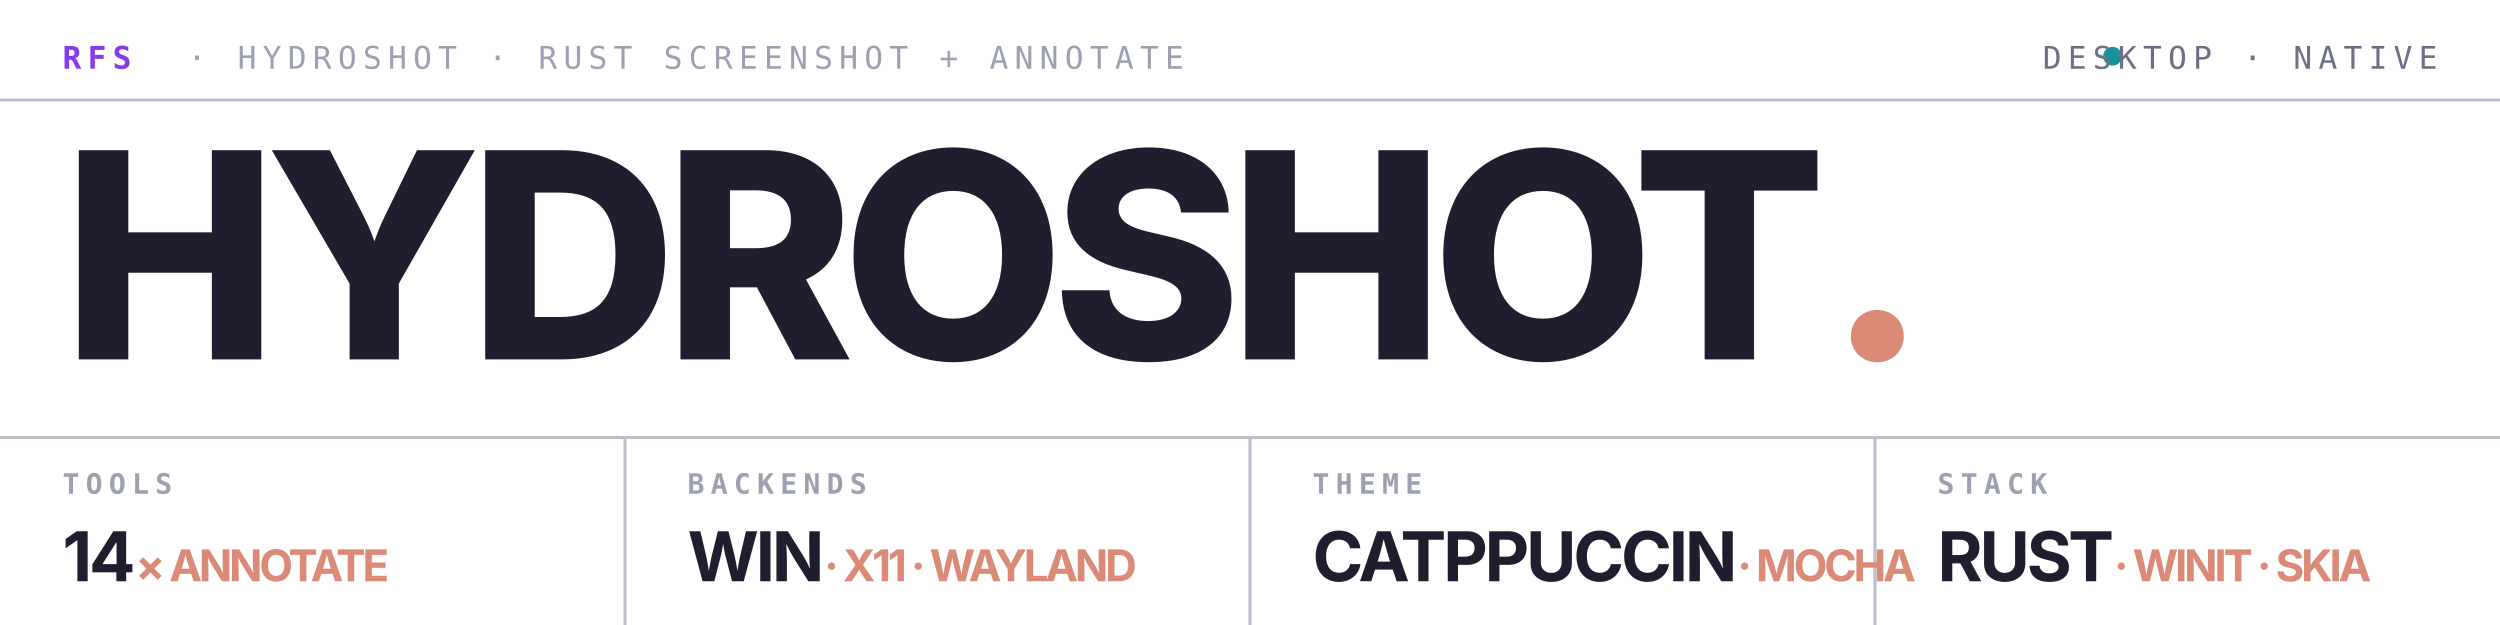
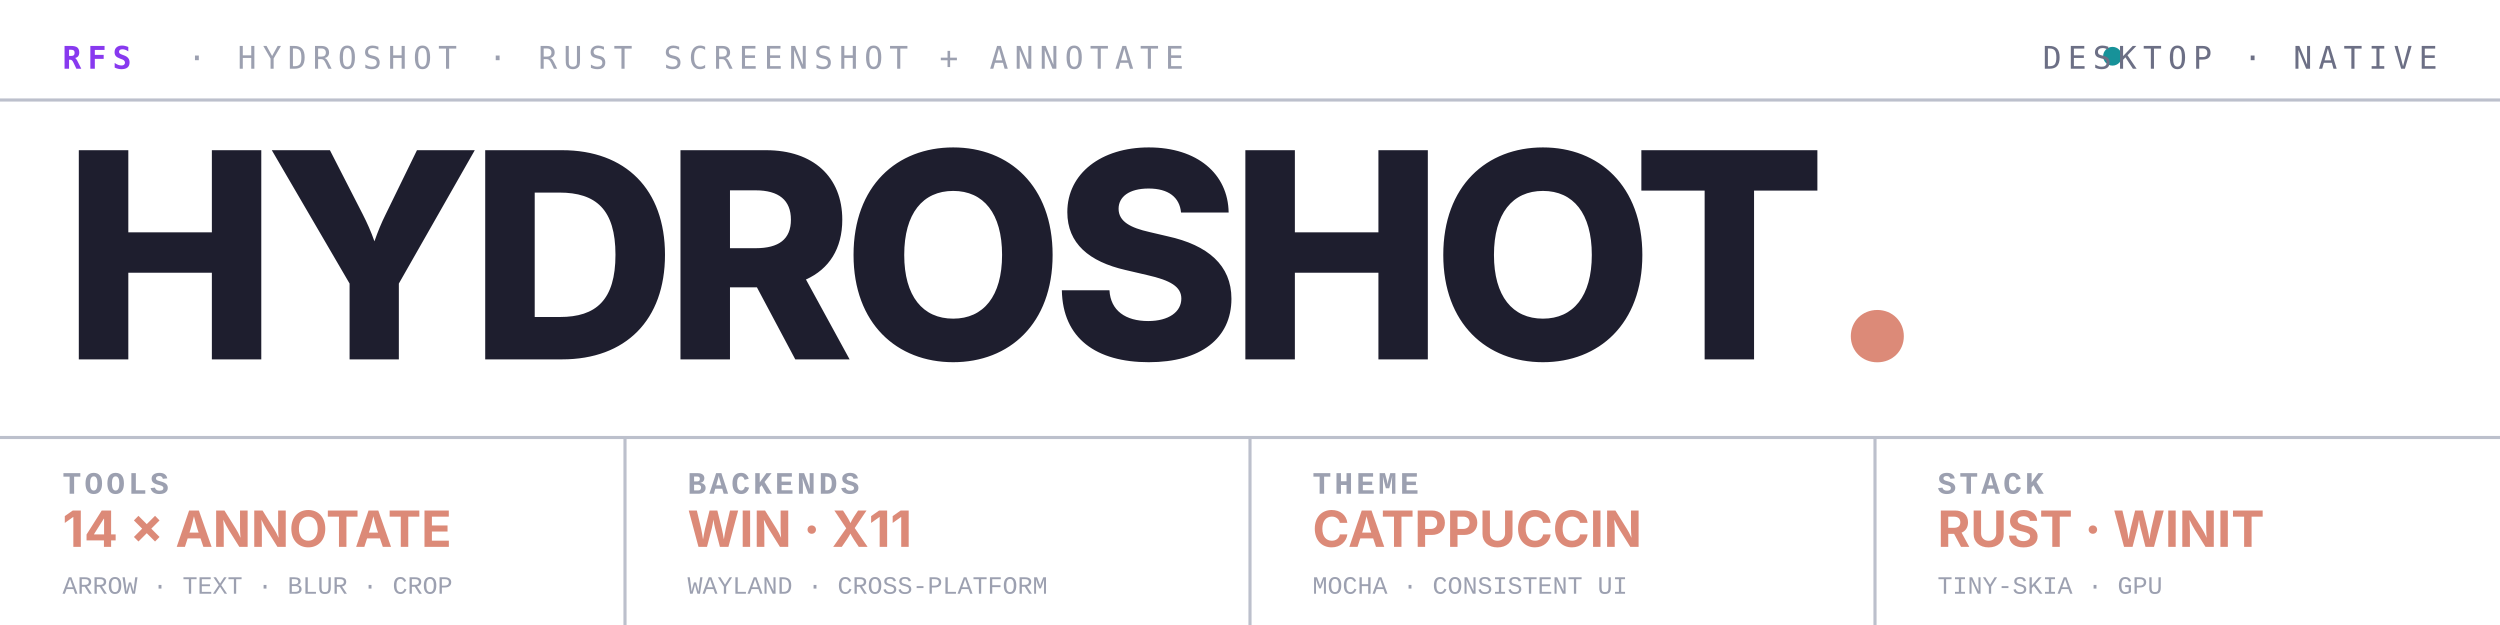
<svg xmlns="http://www.w3.org/2000/svg" viewBox="0 0 800 200" fill="none">
  <rect x="0" y="0" width="800" height="200" fill="#ffffff" />
  <line x1="0" y1="32" x2="800" y2="32" stroke="#bcc0cc" stroke-width="1" />
  <text x="20" y="22" font-family="'JetBrains Mono', 'SF Mono', monospace" font-size="10" font-weight="700" fill="#8839ef" letter-spacing="2">RFS</text>
  <text x="60" y="22" font-family="'JetBrains Mono', 'SF Mono', monospace" font-size="10" font-weight="500" fill="#9ca0b0" letter-spacing="2">·  HYDROSHOT  ·  RUST SCREENSHOT + ANNOTATE</text>
  <circle cx="676" cy="18" r="3" fill="#179299" />
  <text x="780" y="22" text-anchor="end" font-family="'JetBrains Mono', 'SF Mono', monospace" font-size="10" font-weight="500" fill="#6c6f85" letter-spacing="2">DESKTOP · NATIVE</text>
  <text x="20" y="115" font-family="'Inter', sans-serif" font-size="92" font-weight="800" fill="#1e1e2e" letter-spacing="-4">HYDROSHOT<tspan fill="#dc8a78">.</tspan>
  </text>
  <line x1="0" y1="140" x2="800" y2="140" stroke="#bcc0cc" stroke-width="1" />
  <line x1="200" y1="140" x2="200" y2="200" stroke="#bcc0cc" stroke-width="1" />
  <line x1="400" y1="140" x2="400" y2="200" stroke="#bcc0cc" stroke-width="1" />
  <line x1="600" y1="140" x2="600" y2="200" stroke="#bcc0cc" stroke-width="1" />
-   <text x="20" y="158" font-family="'JetBrains Mono', 'SF Mono', monospace" font-size="9" font-weight="600" fill="#9ca0b0" letter-spacing="2">TOOLS</text>
-   <text x="20" y="186" font-family="'Inter', sans-serif" font-size="22" font-weight="700" fill="#1e1e2e" letter-spacing="-1">14<tspan fill="#dc8a78" font-size="14"> × ANNOTATE</tspan>
-   </text>
-   <text x="220" y="158" font-family="'JetBrains Mono', 'SF Mono', monospace" font-size="9" font-weight="600" fill="#9ca0b0" letter-spacing="2">BACKENDS</text>
-   <text x="220" y="186" font-family="'Inter', sans-serif" font-size="22" font-weight="700" fill="#1e1e2e" letter-spacing="-1">WIN<tspan fill="#dc8a78" font-size="14"> · X11 · WAYLAND</tspan>
-   </text>
-   <text x="420" y="158" font-family="'JetBrains Mono', 'SF Mono', monospace" font-size="9" font-weight="600" fill="#9ca0b0" letter-spacing="2">THEME</text>
-   <text x="420" y="186" font-family="'Inter', sans-serif" font-size="22" font-weight="700" fill="#1e1e2e" letter-spacing="-1">CATPPUCCIN<tspan fill="#dc8a78" font-size="14"> · MOCHA</tspan>
-   </text>
-   <text x="620" y="158" font-family="'JetBrains Mono', 'SF Mono', monospace" font-size="9" font-weight="600" fill="#9ca0b0" letter-spacing="2">STACK</text>
-   <text x="620" y="186" font-family="'Inter', sans-serif" font-size="22" font-weight="700" fill="#1e1e2e" letter-spacing="-1">RUST<tspan fill="#dc8a78" font-size="14"> · WINIT · SKIA</tspan>
-   </text>
+   <text x="20" y="158" font-family="'JetBrains Mono', 'Courier New', monospace" font-size="10" font-weight="600" fill="#9ca0b0" letter-spacing="1">TOOLS</text>
+   <text x="20" y="175" font-family="'Inter', 'Helvetica Neue', Arial, sans-serif" font-size="16" font-weight="700" fill="#dc8a78" letter-spacing="0">14 × ANNOTATE</text>
+   <text x="20" y="190" font-family="'JetBrains Mono', 'Courier New', monospace" font-size="8" fill="#9ca0b0" letter-spacing="0">ARROW · TEXT · BLUR · CROP</text>
+   <text x="220" y="158" font-family="'JetBrains Mono', 'Courier New', monospace" font-size="10" font-weight="600" fill="#9ca0b0" letter-spacing="1">BACKENDS</text>
+   <text x="220" y="175" font-family="'Inter', 'Helvetica Neue', Arial, sans-serif" font-size="16" font-weight="700" fill="#dc8a78" letter-spacing="0">WIN · X11</text>
+   <text x="220" y="190" font-family="'JetBrains Mono', 'Courier New', monospace" font-size="8" fill="#9ca0b0" letter-spacing="0">WAYLAND · CROSS-PLATFORM</text>
+   <text x="420" y="158" font-family="'JetBrains Mono', 'Courier New', monospace" font-size="10" font-weight="600" fill="#9ca0b0" letter-spacing="1">THEME</text>
+   <text x="420" y="175" font-family="'Inter', 'Helvetica Neue', Arial, sans-serif" font-size="16" font-weight="700" fill="#dc8a78" letter-spacing="0">CATPPUCCIN</text>
+   <text x="420" y="190" font-family="'JetBrains Mono', 'Courier New', monospace" font-size="8" fill="#9ca0b0" letter-spacing="0">MOCHA · CONSISTENT UI</text>
+   <text x="620" y="158" font-family="'JetBrains Mono', 'Courier New', monospace" font-size="10" font-weight="600" fill="#9ca0b0" letter-spacing="1">STACK</text>
+   <text x="620" y="175" font-family="'Inter', 'Helvetica Neue', Arial, sans-serif" font-size="16" font-weight="700" fill="#dc8a78" letter-spacing="0">RUST · WINIT</text>
+   <text x="620" y="190" font-family="'JetBrains Mono', 'Courier New', monospace" font-size="8" fill="#9ca0b0" letter-spacing="0">TINY-SKIA · GPU</text>
</svg>
